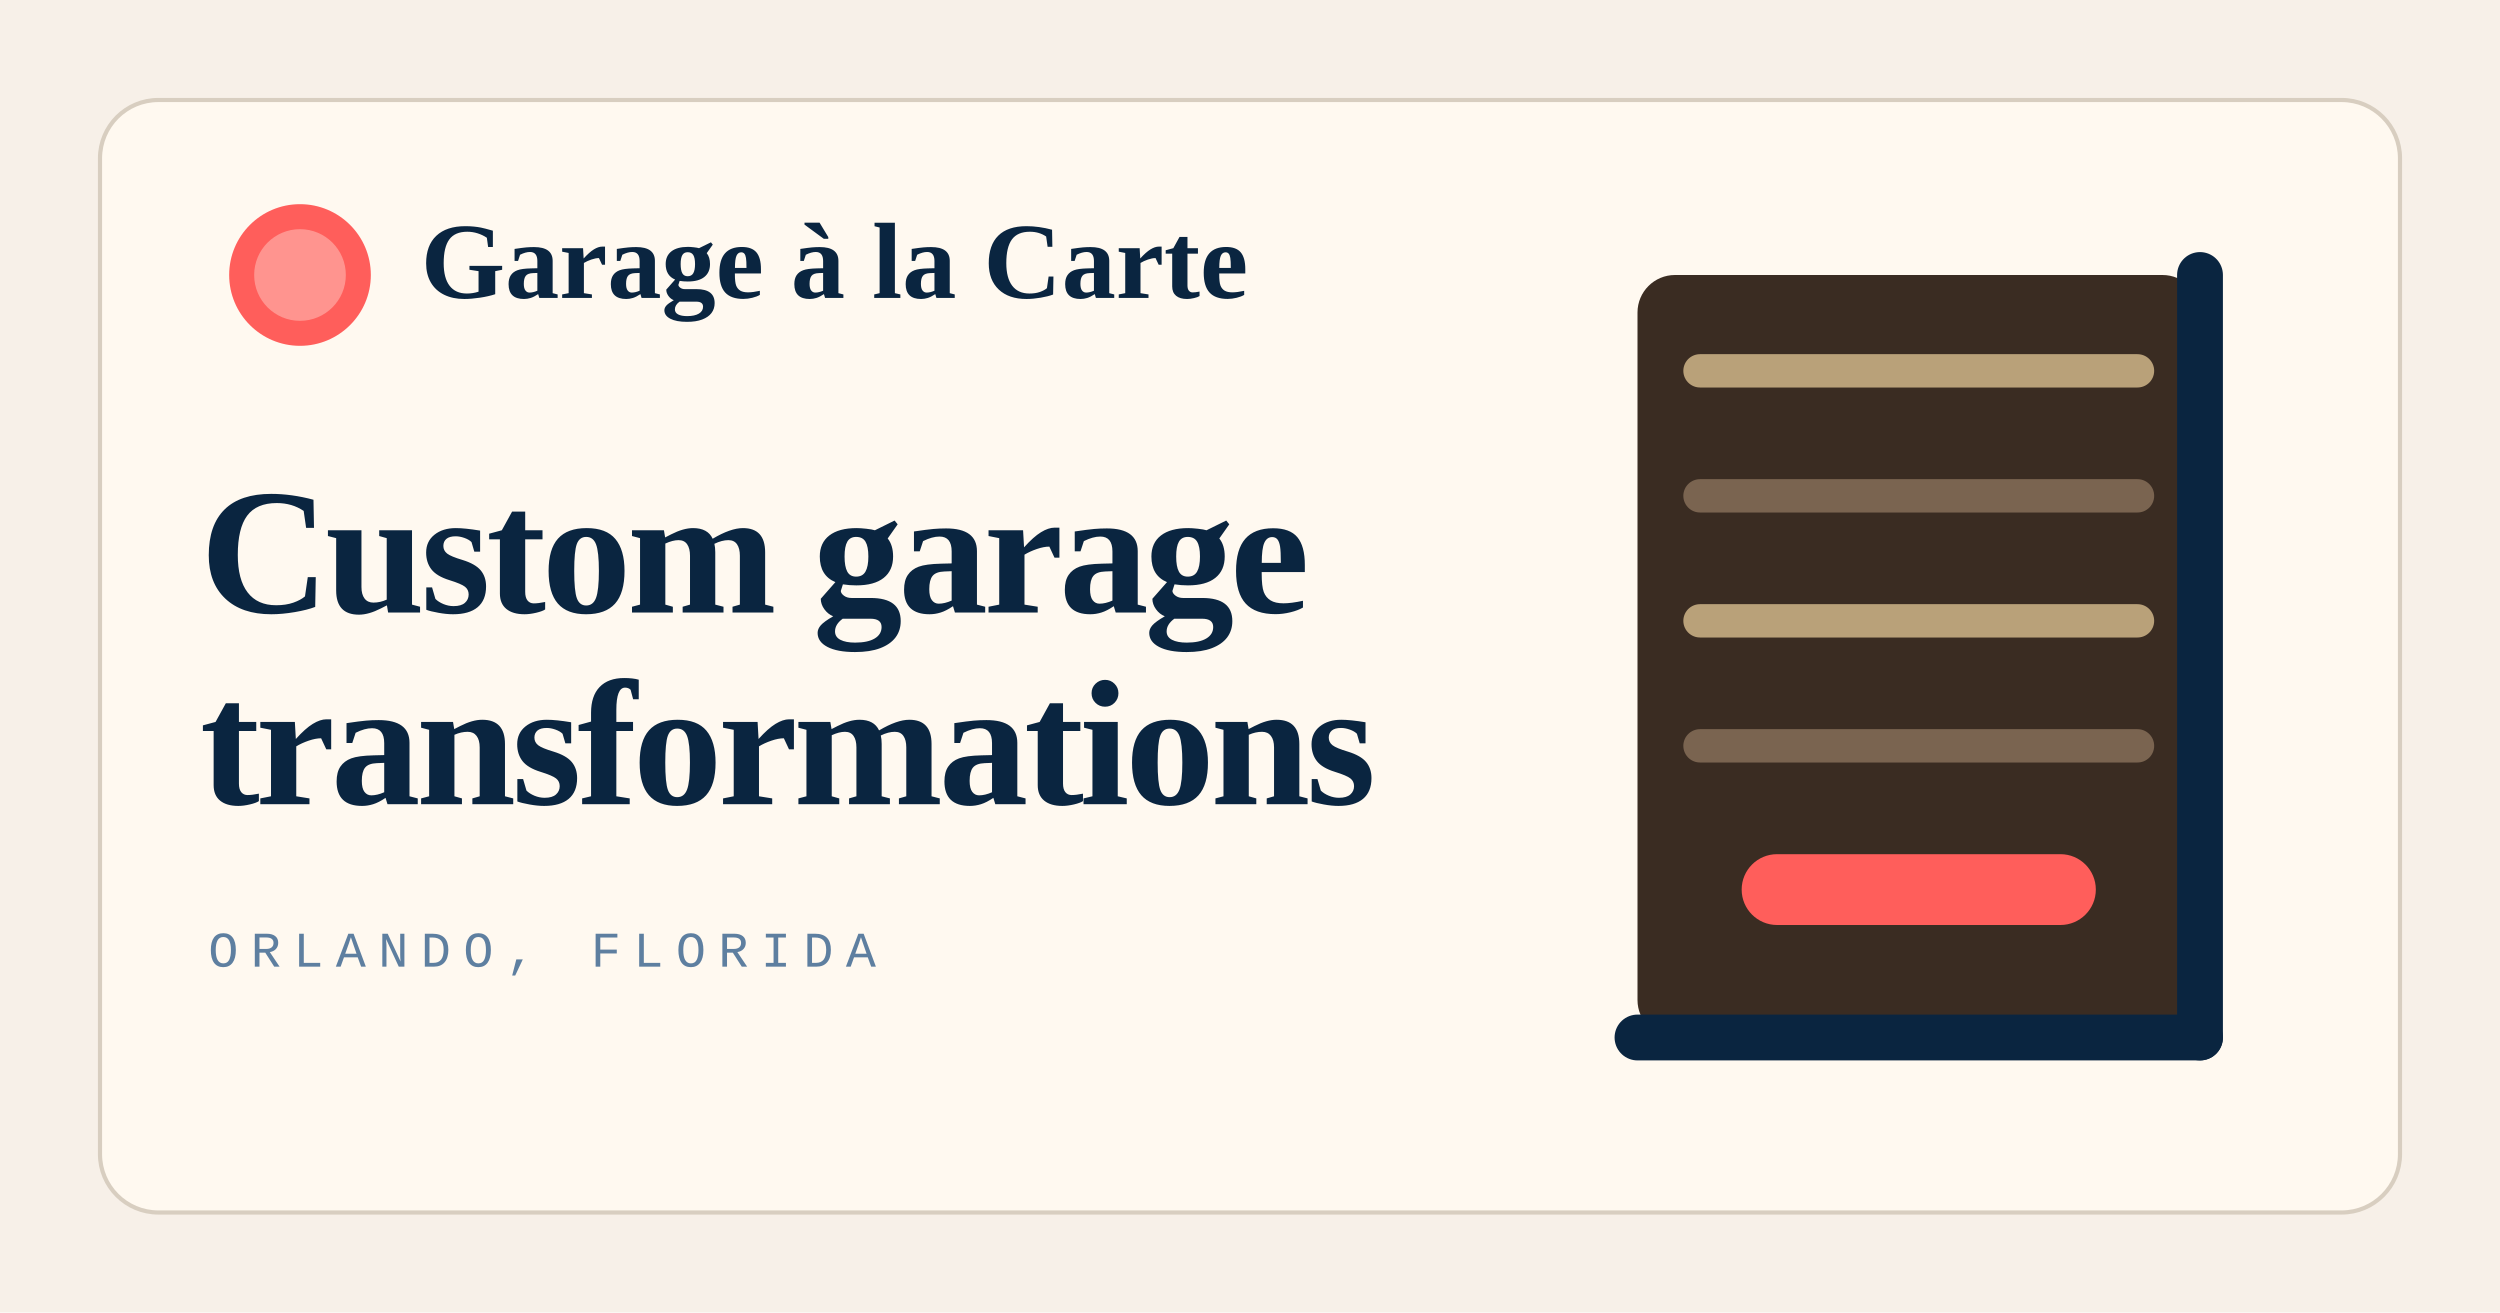
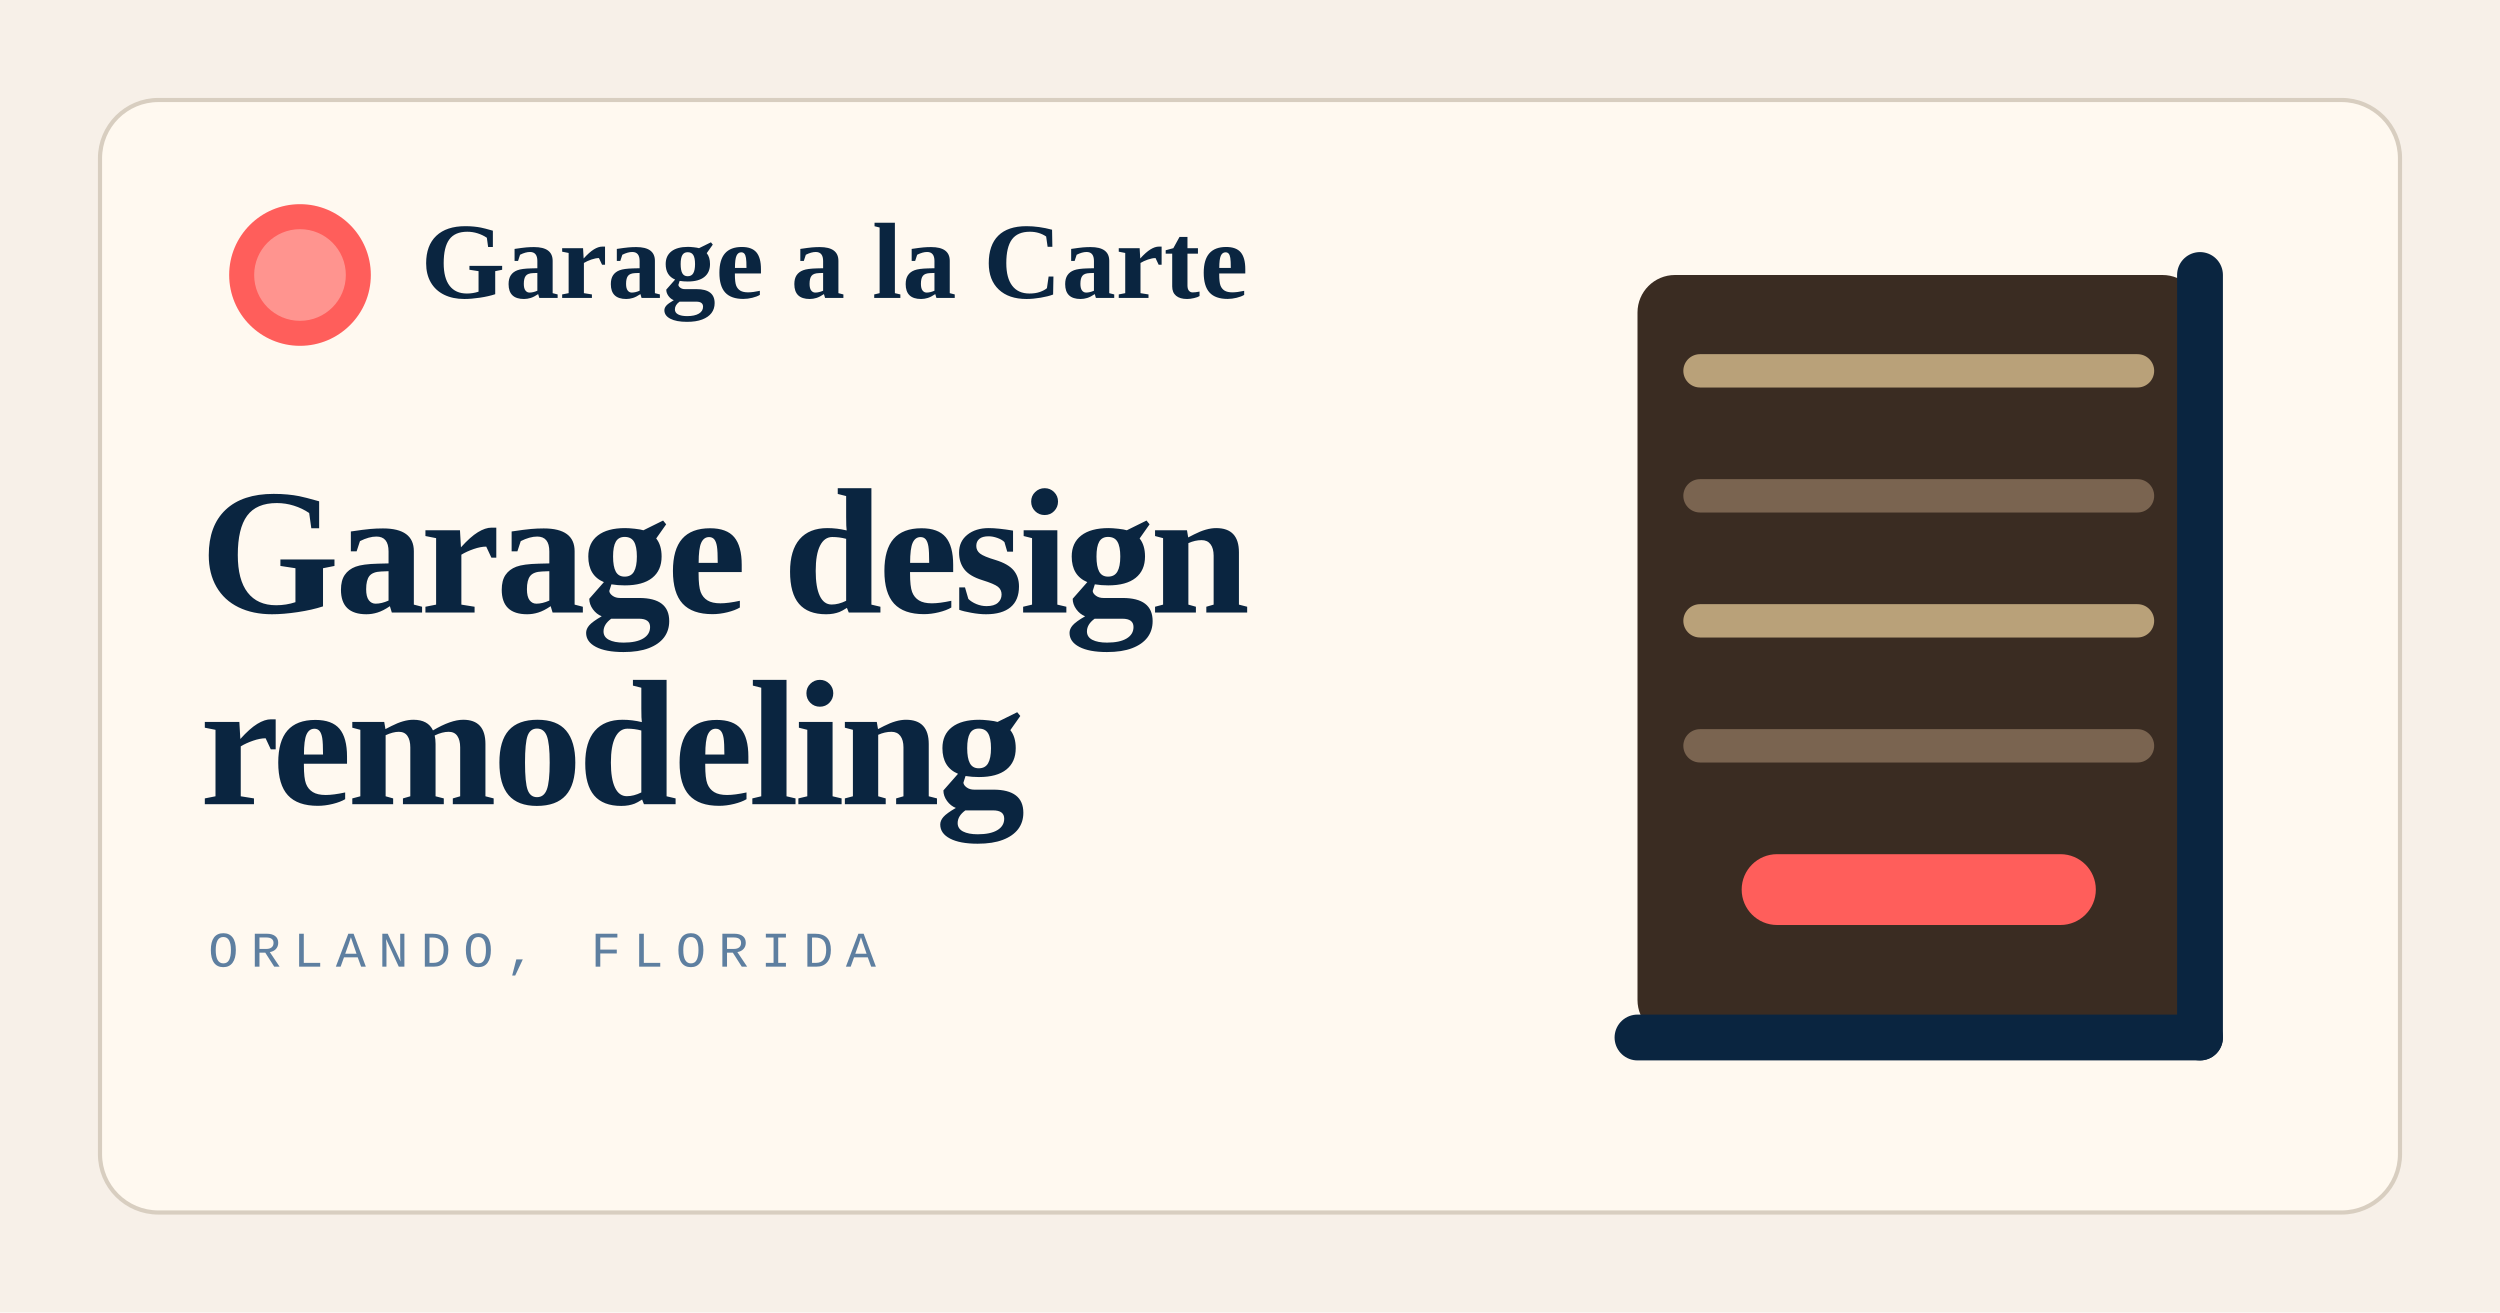
<svg xmlns="http://www.w3.org/2000/svg" width="1200" height="630" viewBox="0 0 1200 630" fill="none">
  <rect width="1200" height="630" fill="#F7F0E8" />
  <rect x="48" y="48" width="1104" height="534" rx="28" fill="#FFF9F0" stroke="#D8CEC0" stroke-width="2" />
  <circle cx="144" cy="132" r="34" fill="#FF5E5B" />
  <circle cx="144" cy="132" r="22" fill="#FFF9F0" fill-opacity="0.35" />
-   <text x="202" y="143" fill="#0A2540" font-family="Georgia, 'Times New Roman', serif" font-size="52" font-weight="700">Garage à la Carte</text>
+   <text x="202" y="143" fill="#0A2540" font-family="Georgia, 'Times New Roman', serif" font-size="52" font-weight="700">Garage a la Carte</text>
  <text x="96" y="294" fill="#0A2540" font-family="Georgia, 'Times New Roman', serif" font-size="86" font-weight="700" letter-spacing="-2">
-     Custom garage
+     Garage design
  </text>
  <text x="96" y="386" fill="#0A2540" font-family="Georgia, 'Times New Roman', serif" font-size="86" font-weight="700" letter-spacing="-2">
-     transformations
+     remodeling
  </text>
  <text x="100" y="464" fill="#5E7FA0" font-family="'DM Mono', 'Courier New', monospace" font-size="24" letter-spacing="6">
    ORLANDO, FLORIDA
  </text>
  <rect x="786" y="132" width="270" height="366" rx="18" fill="#3A2C22" />
  <path d="M816 178H1026" stroke="#B9A179" stroke-width="16" stroke-linecap="round" />
  <path d="M816 238H1026" stroke="#7A6450" stroke-width="16" stroke-linecap="round" />
  <path d="M816 298H1026" stroke="#B9A179" stroke-width="16" stroke-linecap="round" />
  <path d="M816 358H1026" stroke="#7A6450" stroke-width="16" stroke-linecap="round" />
  <rect x="836" y="410" width="170" height="34" rx="17" fill="#FF5E5B" />
  <path d="M1056 132V498" stroke="#0A2540" stroke-width="22" stroke-linecap="round" />
  <path d="M786 498H1056" stroke="#0A2540" stroke-width="22" stroke-linecap="round" />
</svg>
